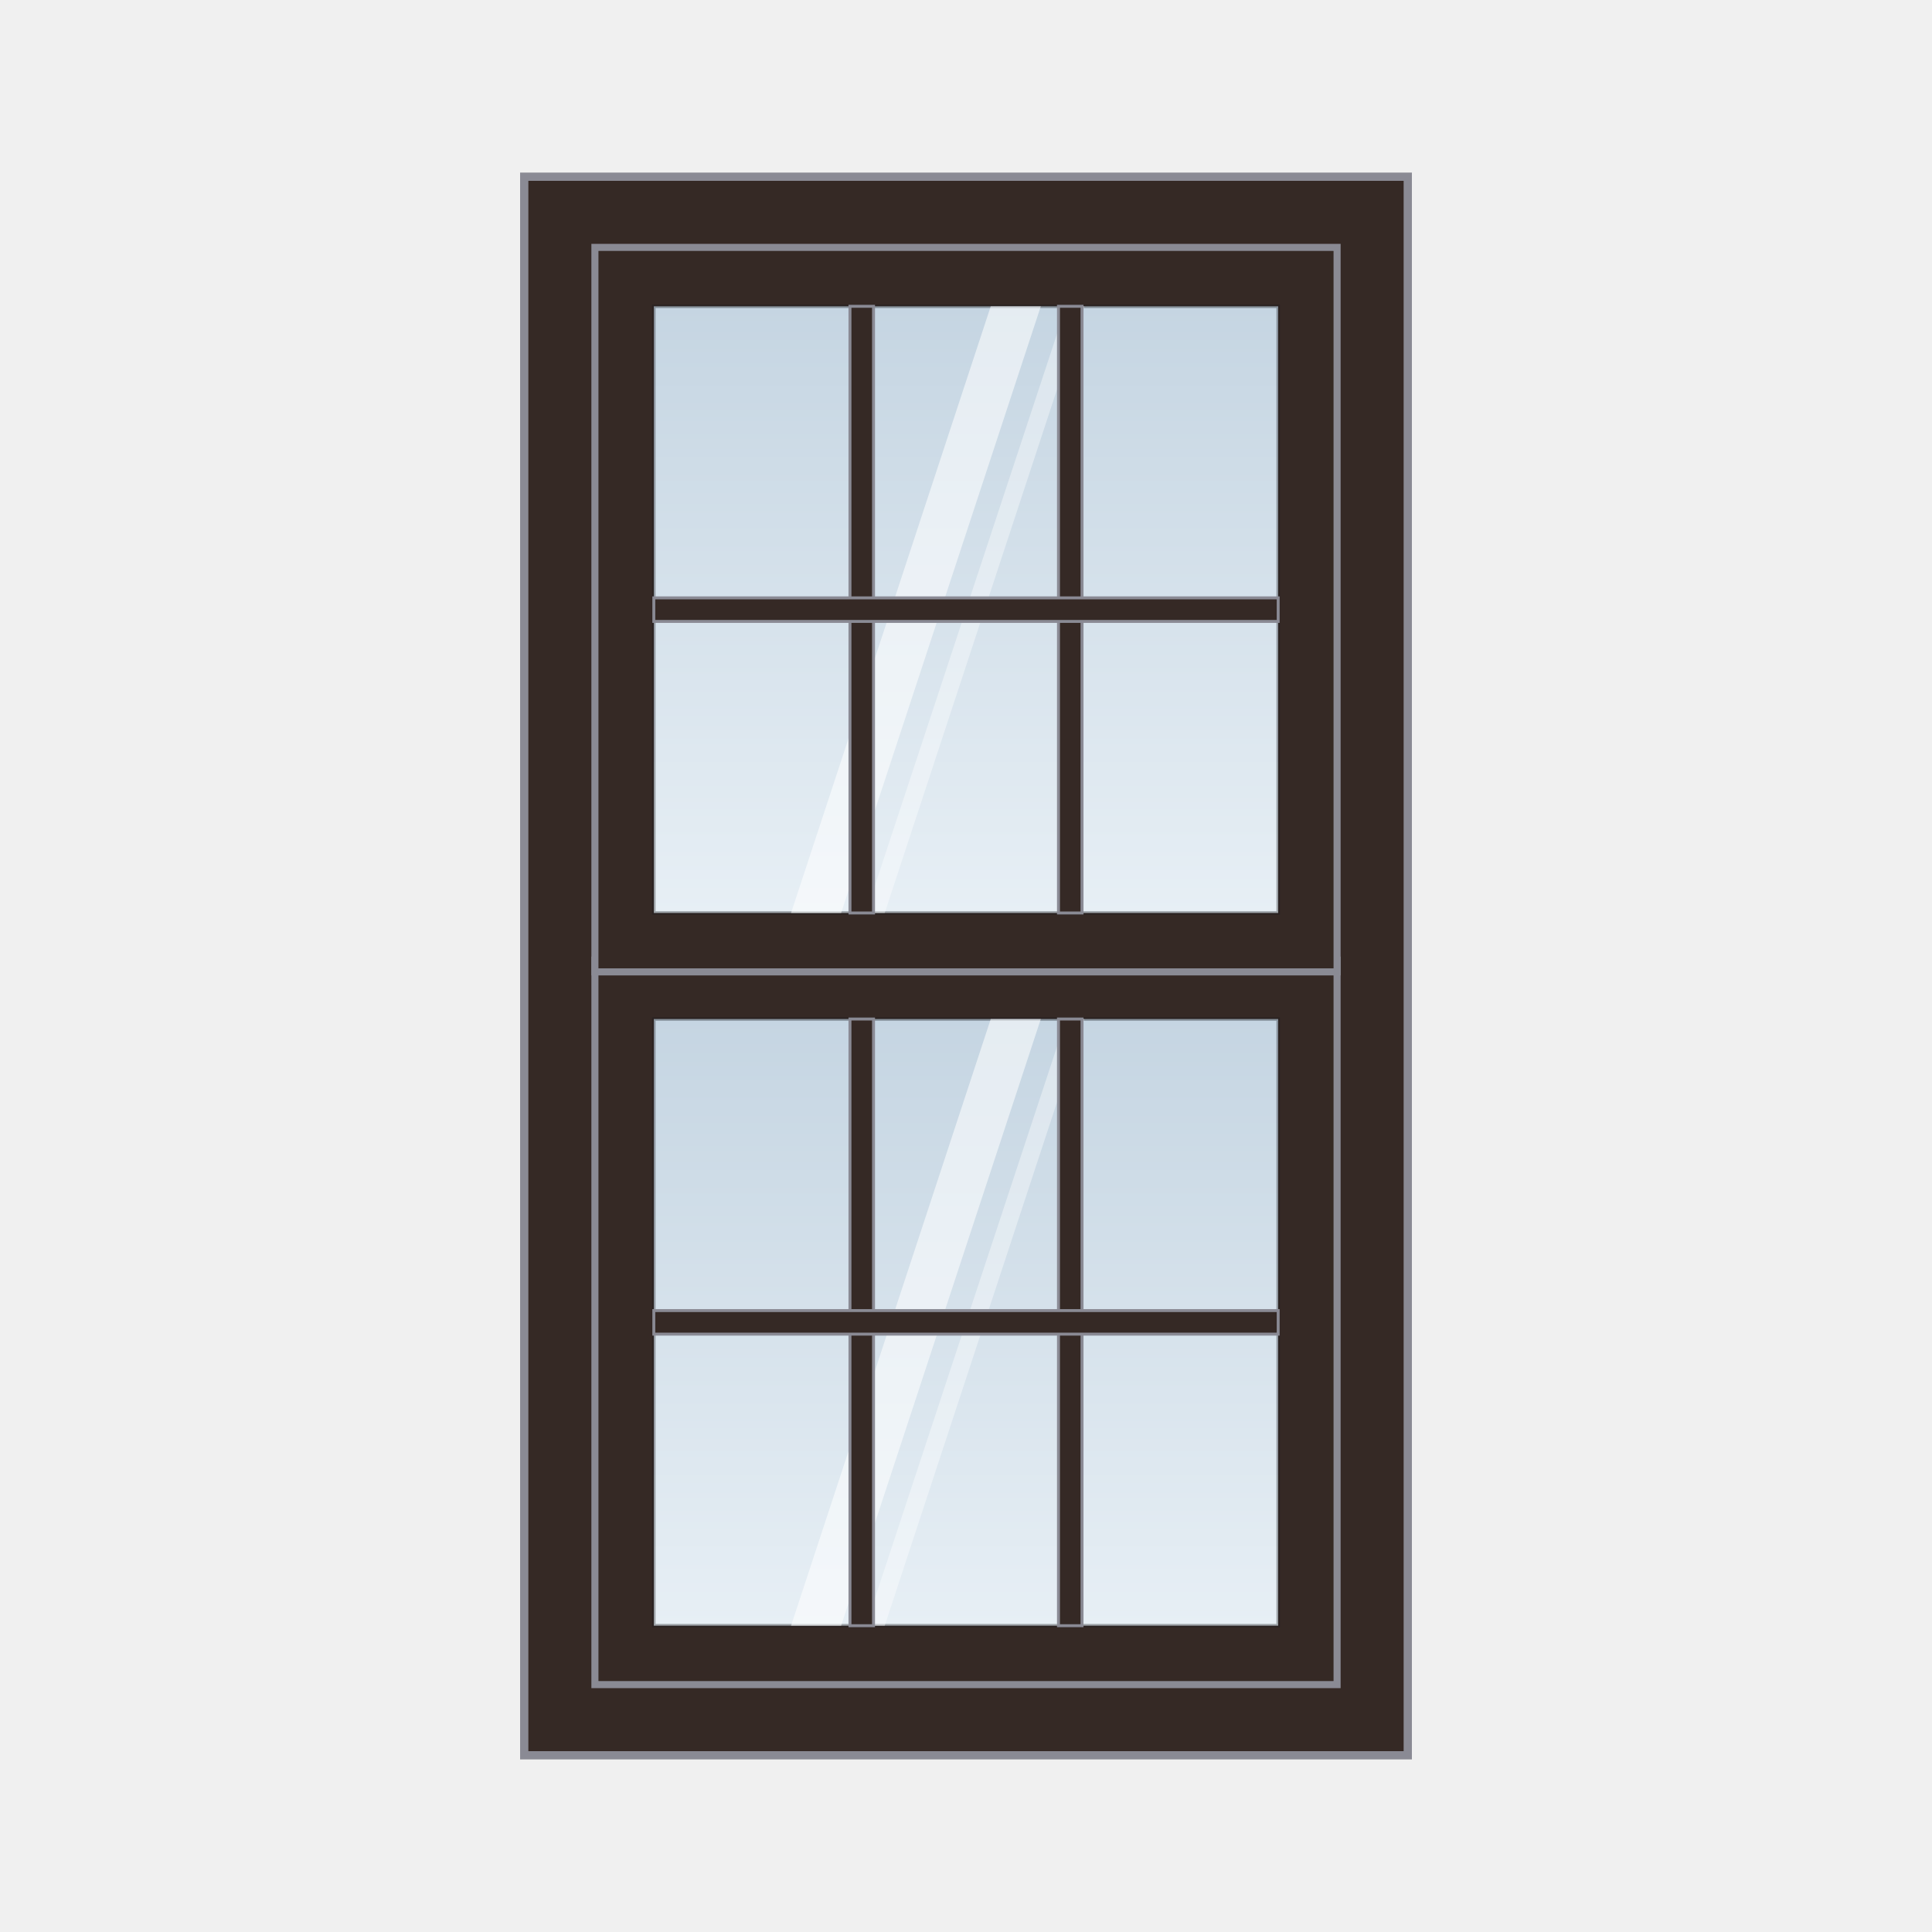
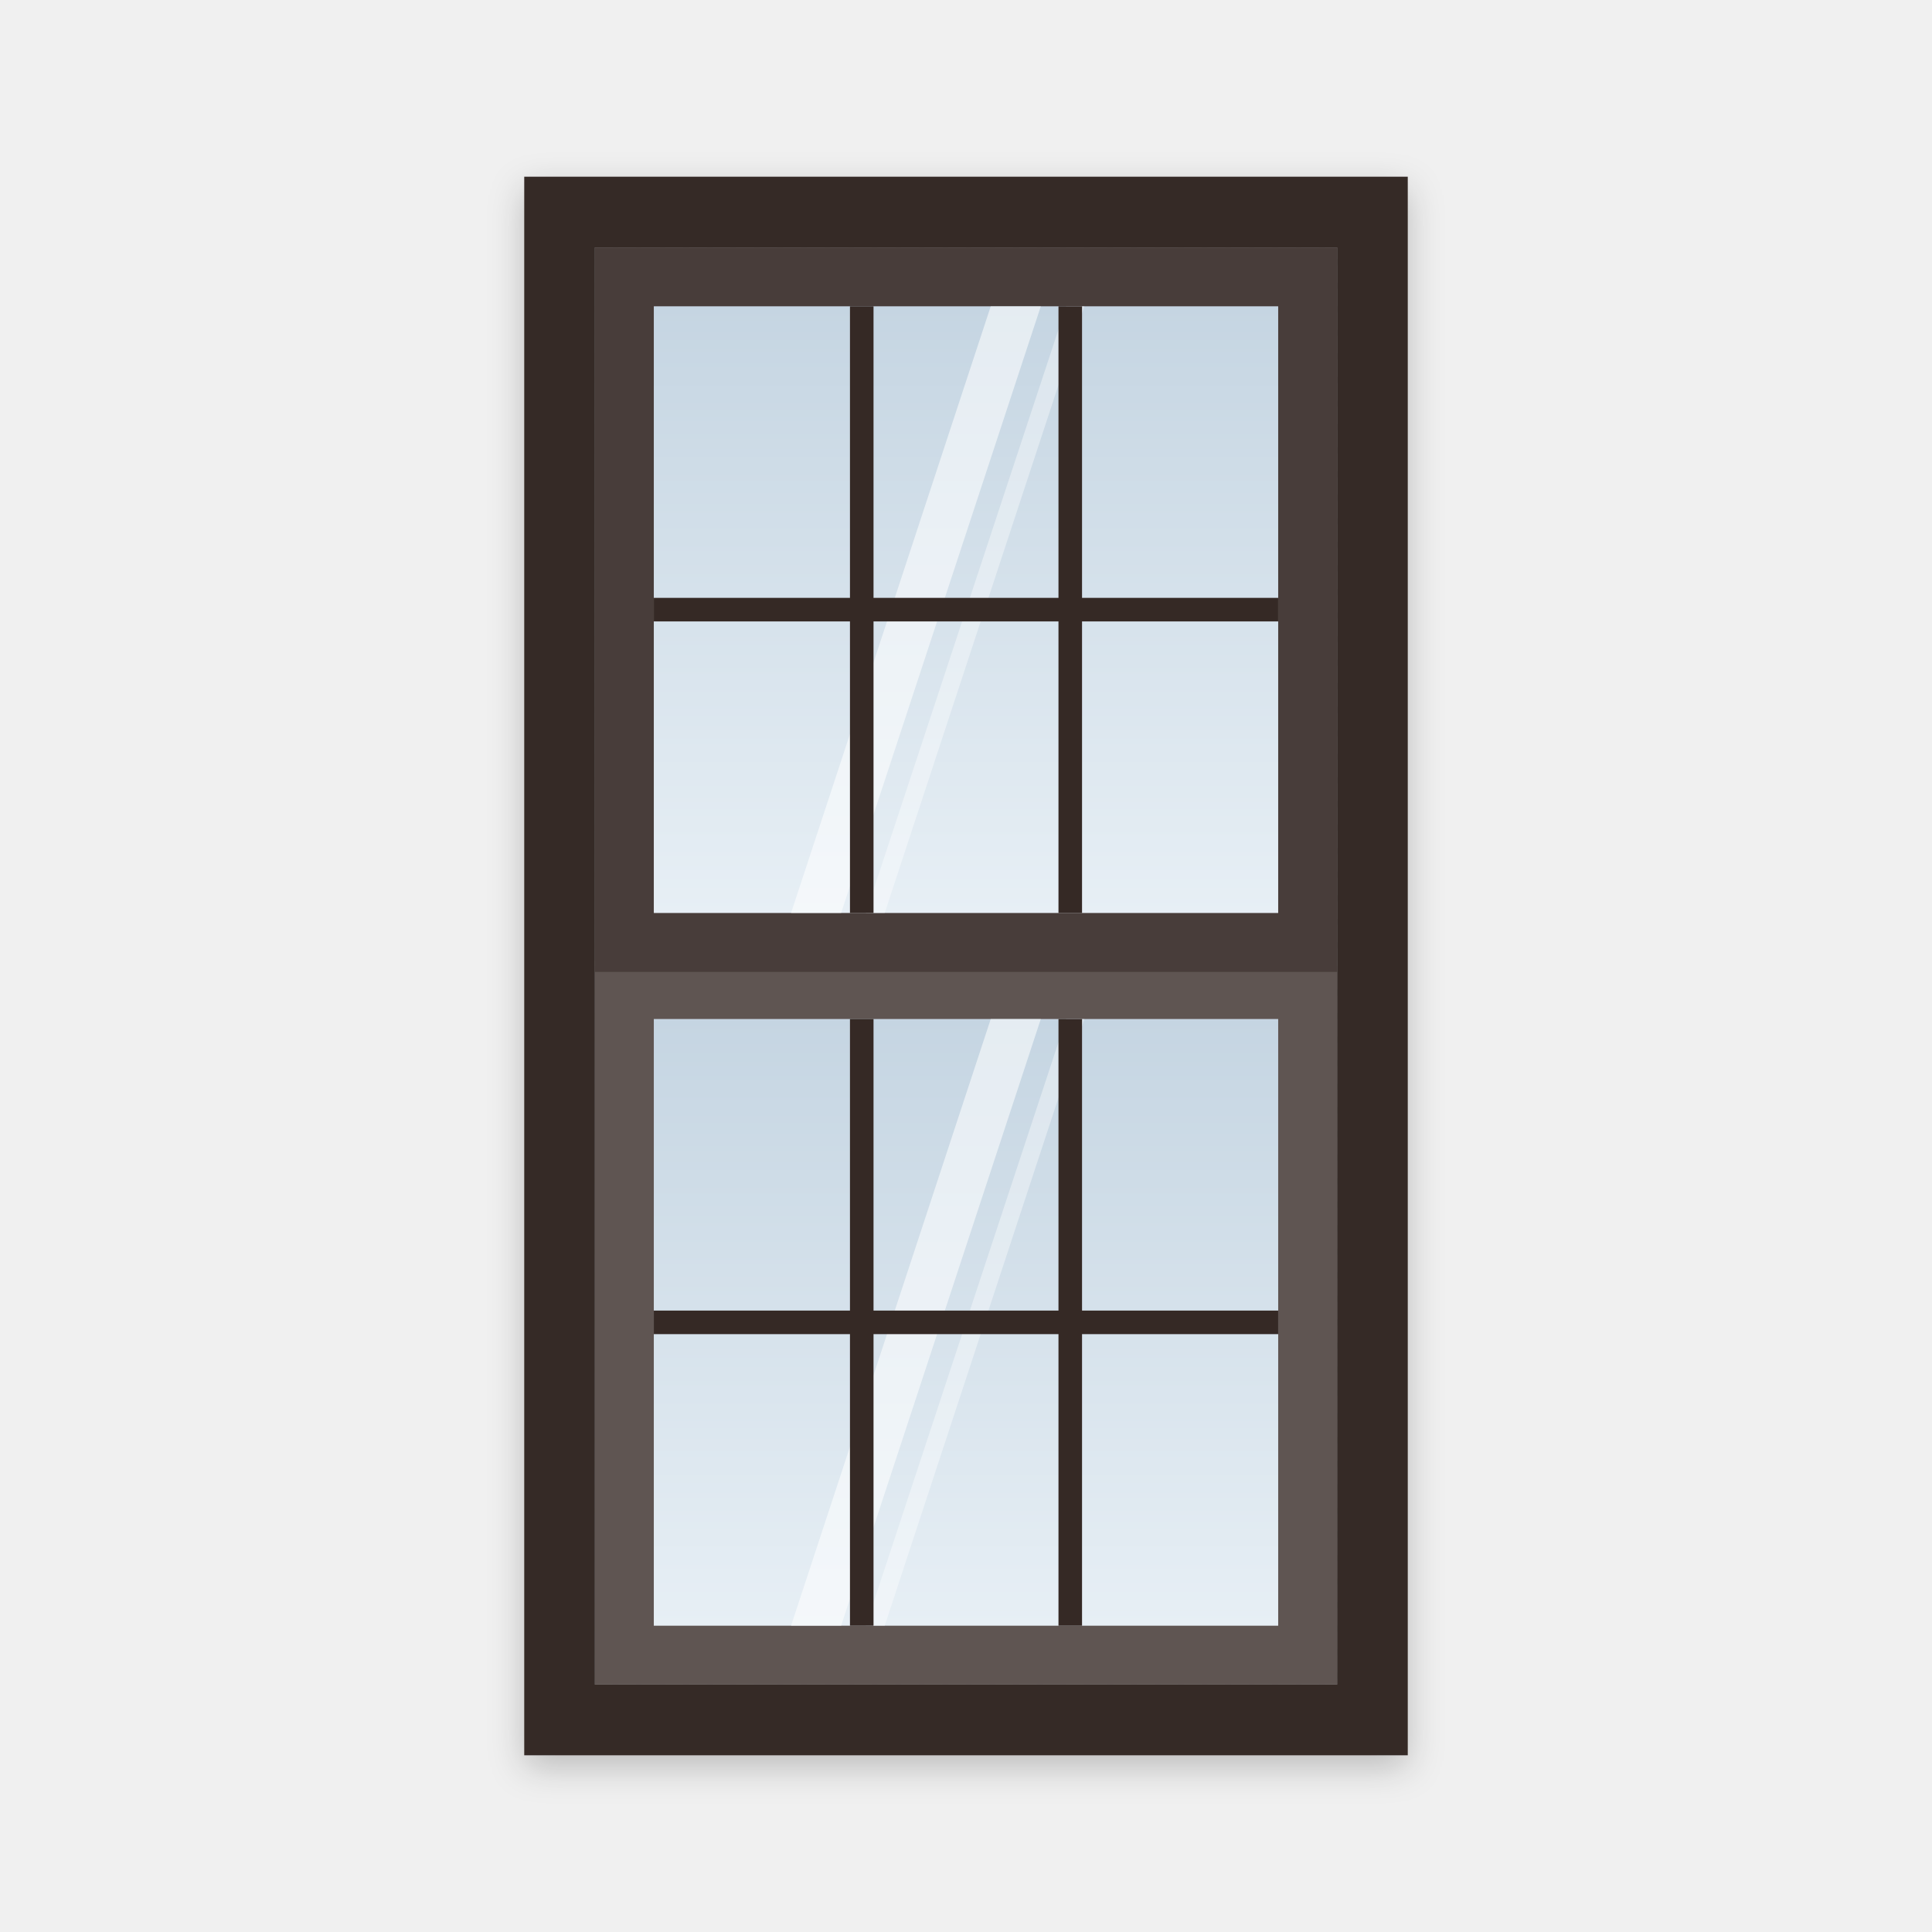
<svg xmlns="http://www.w3.org/2000/svg" viewBox="36.0 36.0 328.0 328.0" width="600" height="600" role="img">
  <defs>
    <linearGradient id="gl" x1="0" y1="0" x2="0" y2="1">
      <stop offset="0" stop-color="#C5D5E2" />
      <stop offset="1" stop-color="#E7EFF5" />
    </linearGradient>
    <pattern id="mesh" width="4" height="4" patternUnits="userSpaceOnUse">
      <rect width="4" height="4" fill="#B9C2CA" />
      <path d="M0 .5H4M.5 0V4" stroke="#19191D" stroke-opacity=".12" stroke-width="1" />
    </pattern>
    <pattern id="pine" width="14" height="14" patternUnits="userSpaceOnUse">
      <rect width="14" height="14" fill="#DFC195" />
      <path d="M3 0V14M9.5 0V14" stroke="#8C6030" stroke-opacity=".13" stroke-width="1" />
      <path d="M6 0V14" stroke="#FFFFFF" stroke-opacity=".12" stroke-width="1.4" />
    </pattern>
+     <filter id="sh" x="-20%" y="-20%" width="140%" height="140%">
+       <feDropShadow dx="0" dy="2" stdDeviation="3" flood-color="#000" flood-opacity=".22" />
+     </filter>
    <linearGradient id="shine" x1="0" y1="0" x2="1" y2="0">
      <stop offset="0" stop-color="#fff" stop-opacity="0" />
      <stop offset=".5" stop-color="#fff" stop-opacity=".75" />
      <stop offset="1" stop-color="#fff" stop-opacity="0" />
    </linearGradient>
  </defs>
-   <rect x="125.0" y="66.0" width="150.0" height="268.0" fill="#352925" stroke="#8A8A94" stroke-width="1.4" />
-   <rect x="137.0" y="78.0" width="126.0" height="244.0" fill="url(#mesh)" stroke="#19191D" stroke-width="0.5" />
+   <rect x="125.0" y="66.0" width="150.0" height="268.0" fill="#352925" filter="url(#sh)" />
+   <rect x="137.0" y="78.0" width="126.0" height="244.0" fill="url(#mesh)" />
  <g>
    <animateTransform attributeName="transform" type="translate" dur="4.8s" repeatCount="indefinite" calcMode="spline" keyTimes="0;.16;.4;.66;.9;1" keySplines="0 0 1 1;.45 0 .55 1;0 0 1 1;.45 0 .55 1;0 0 1 1" values="0 0;0 0;0.0 -78.7;0.0 -78.7;0 0;0 0" />
-     <polygon points="137.0,199.0 263.0,199.0 263.0,322.0 137.0,322.0" fill="#352925" stroke="#8A8A94" stroke-width="1.2" />
-     <polygon points="147.0,209.0 253.0,209.0 253.0,312.0 147.0,312.0" fill="url(#gl)" stroke="#19191D" stroke-width="0.6" stroke-opacity=".35" />
+     <polygon points="137.0,199.0 263.0,199.0 263.0,322.0 137.0,322.0" fill="#352925" />
+     <polygon points="137.0,199.0 263.0,199.0 263.0,322.0 137.0,322.0" fill="#FFFFFF" fill-opacity="0.208" />
+     <polygon points="147.0,209.0 253.0,209.0 253.0,312.0 147.0,312.0" fill="url(#gl)" />
    <polygon points="170.3,312.0 178.8,312.0 212.7,209.0 204.2,209.0" fill="#fff" fill-opacity="0.55" />
    <polygon points="183.0,312.0 186.2,312.0 220.1,209.0 217.0,209.0" fill="#fff" fill-opacity="0.38" />
-     <polygon points="180.3,209.0 184.3,209.0 184.3,312.0 180.3,312.0" fill="#352925" stroke="#8A8A94" stroke-width="0.5" />
-     <polygon points="215.7,209.0 219.7,209.0 219.7,312.0 215.7,312.0" fill="#352925" stroke="#8A8A94" stroke-width="0.5" />
-     <polygon points="147.0,258.5 253.0,258.5 253.0,262.5 147.0,262.5" fill="#352925" stroke="#8A8A94" stroke-width="0.5" />
+     <polygon points="180.3,209.0 184.3,209.0 184.3,312.0 180.3,312.0" fill="#352925" />
+     <polygon points="215.7,209.0 219.7,209.0 219.7,312.0 215.7,312.0" fill="#352925" />
+     <polygon points="147.0,258.5 253.0,258.5 253.0,262.5 147.0,262.5" fill="#352925" />
  </g>
-   <polygon points="137.0,78.0 263.0,78.0 263.0,201.0 137.0,201.0" fill="#352925" stroke="#8A8A94" stroke-width="1.2" />
-   <polygon points="147.0,88.0 253.0,88.0 253.0,191.0 147.0,191.0" fill="url(#gl)" stroke="#19191D" stroke-width="0.6" stroke-opacity=".35" />
+   <polygon points="137.0,78.0 263.0,78.0 263.0,201.0 137.0,201.0" fill="#352925" />
+   <polygon points="137.0,78.0 263.0,78.0 263.0,201.0 137.0,201.0" fill="#FFFFFF" fill-opacity="0.096" />
+   <polygon points="147.0,88.0 253.0,88.0 253.0,191.0 147.0,191.0" fill="url(#gl)" />
  <polygon points="170.3,191.0 178.8,191.0 212.7,88.0 204.2,88.0" fill="#fff" fill-opacity="0.55" />
  <polygon points="183.0,191.0 186.2,191.0 220.1,88.0 217.0,88.0" fill="#fff" fill-opacity="0.38" />
-   <polygon points="180.3,88.0 184.3,88.0 184.3,191.0 180.3,191.0" fill="#352925" stroke="#8A8A94" stroke-width="0.5" />
-   <polygon points="215.7,88.0 219.7,88.0 219.7,191.0 215.7,191.0" fill="#352925" stroke="#8A8A94" stroke-width="0.5" />
-   <polygon points="147.0,137.5 253.0,137.5 253.0,141.5 147.0,141.5" fill="#352925" stroke="#8A8A94" stroke-width="0.5" />
+   <polygon points="180.3,88.0 184.3,88.0 184.3,191.0 180.3,191.0" fill="#352925" />
+   <polygon points="215.7,88.0 219.7,88.0 219.7,191.0 215.7,191.0" fill="#352925" />
+   <polygon points="147.0,137.5 253.0,137.5 253.0,141.5 147.0,141.5" fill="#352925" />
</svg>
